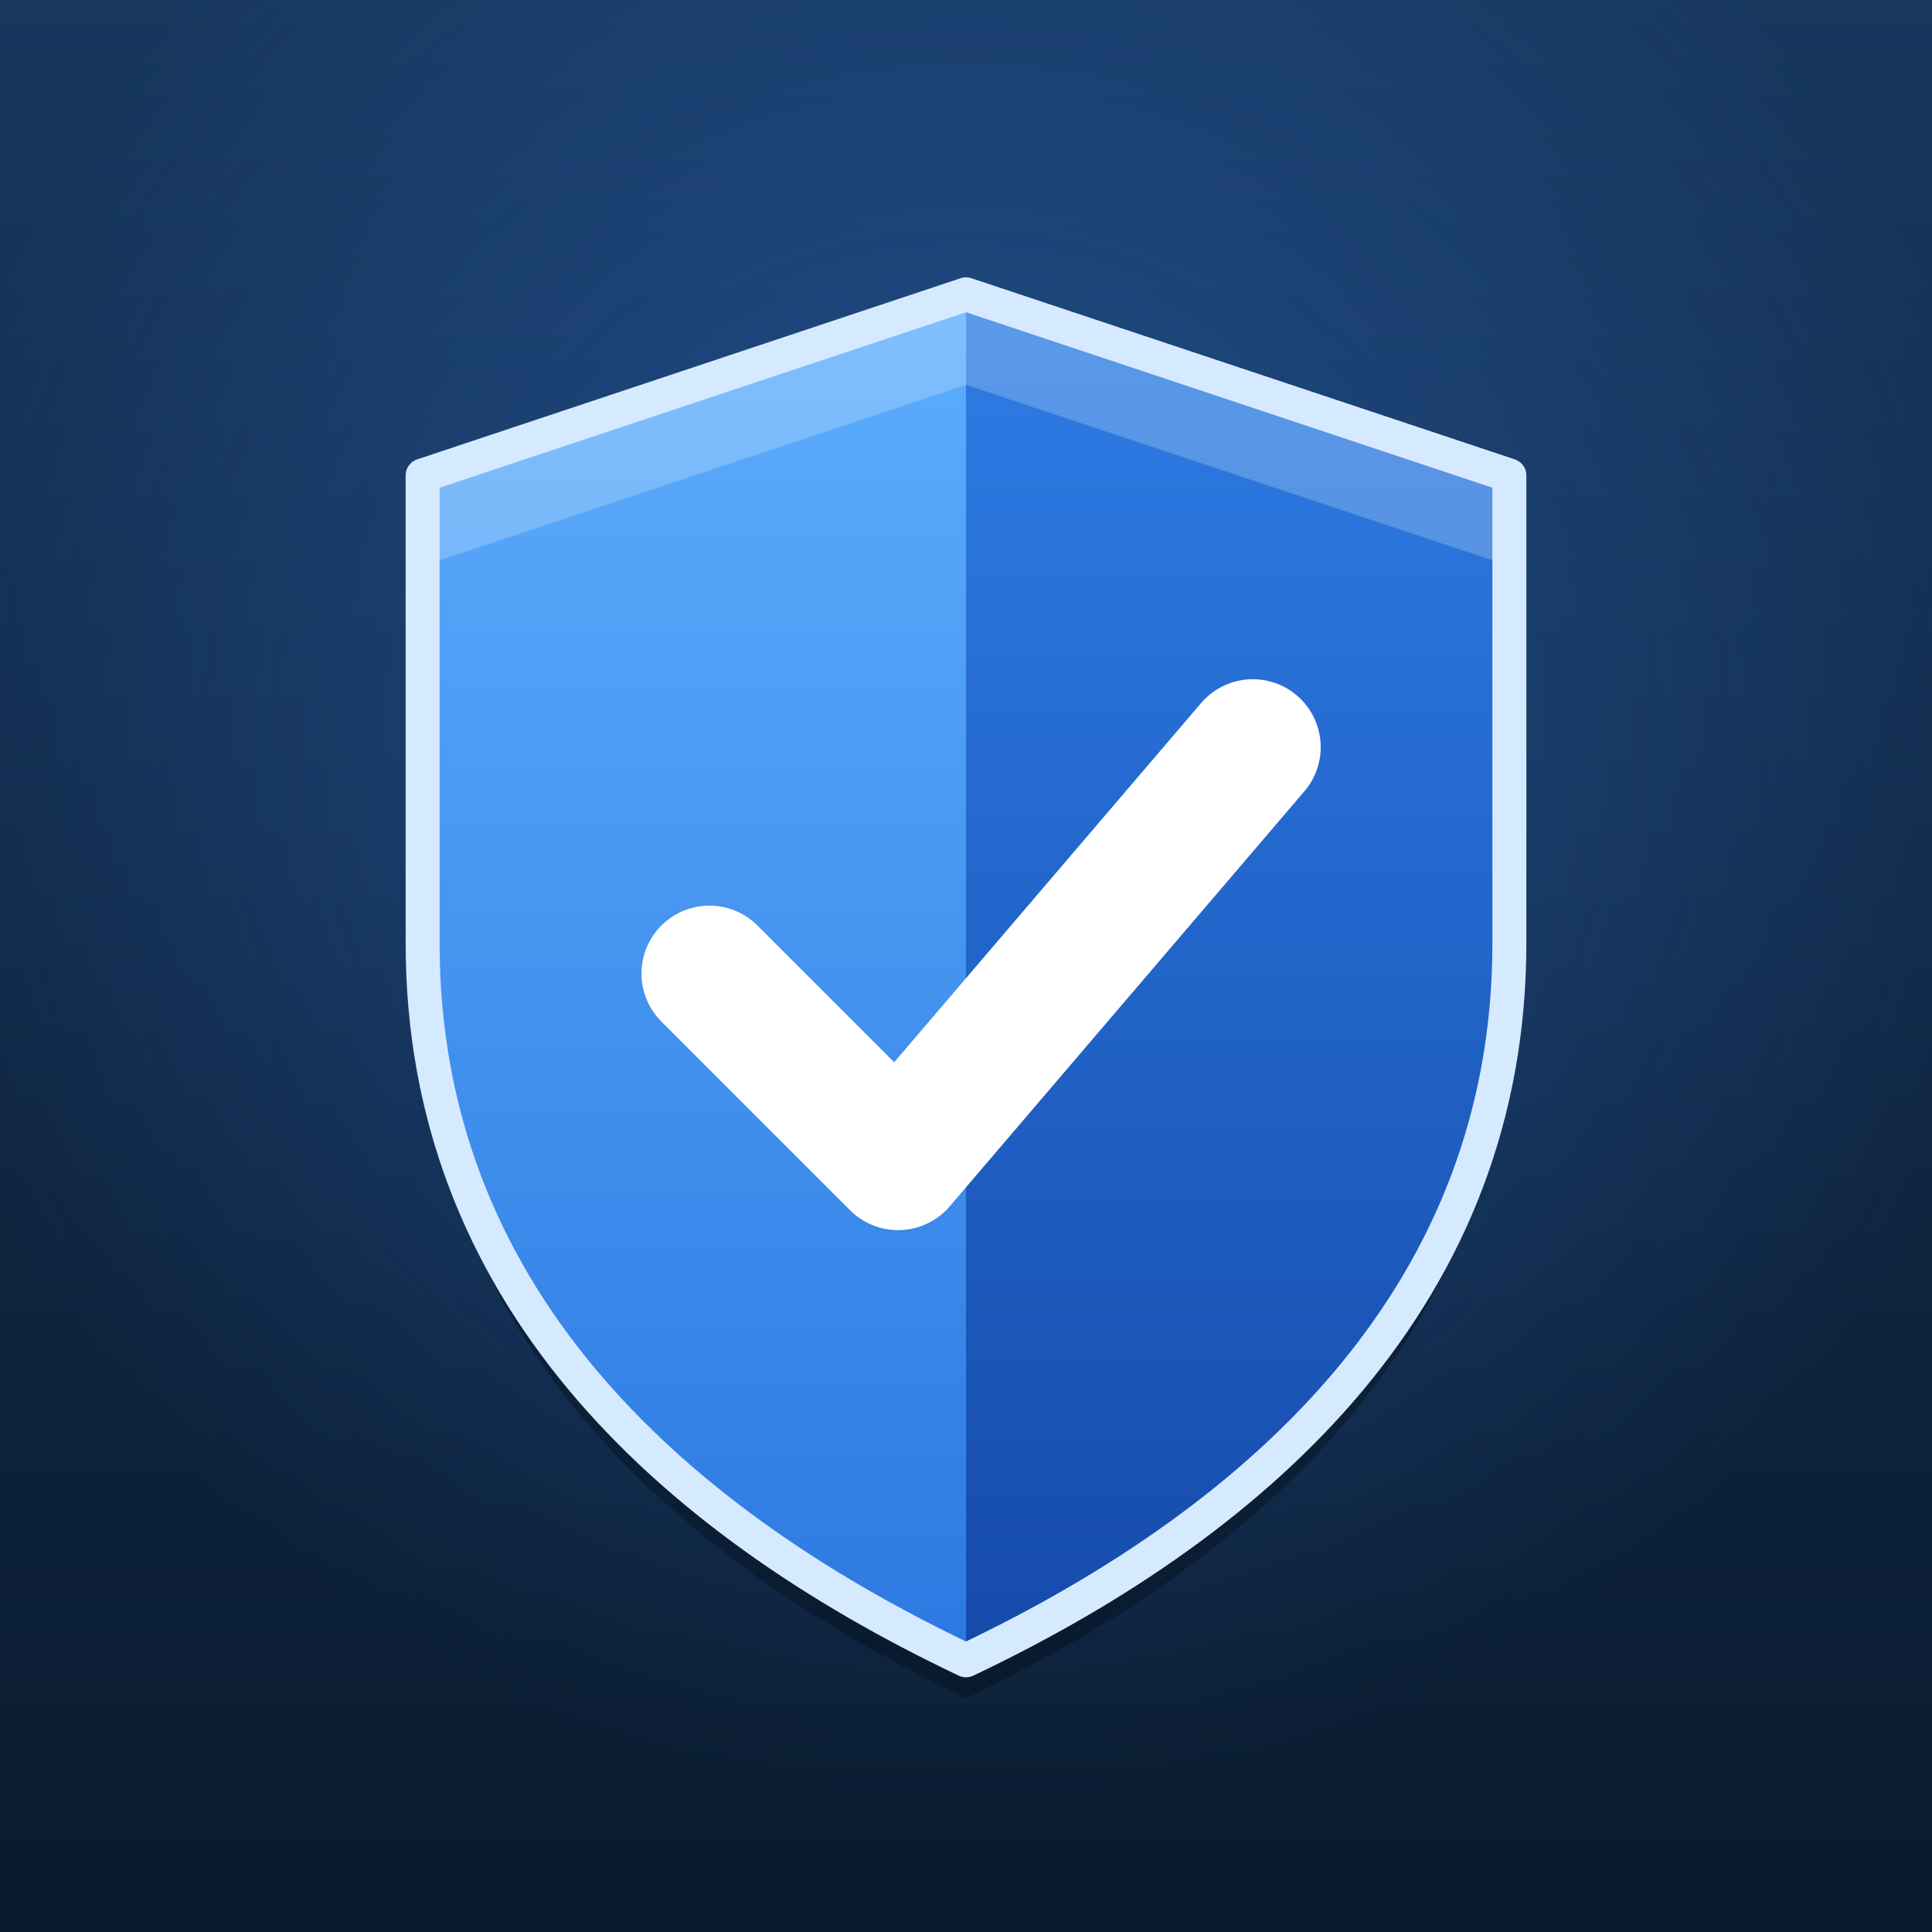
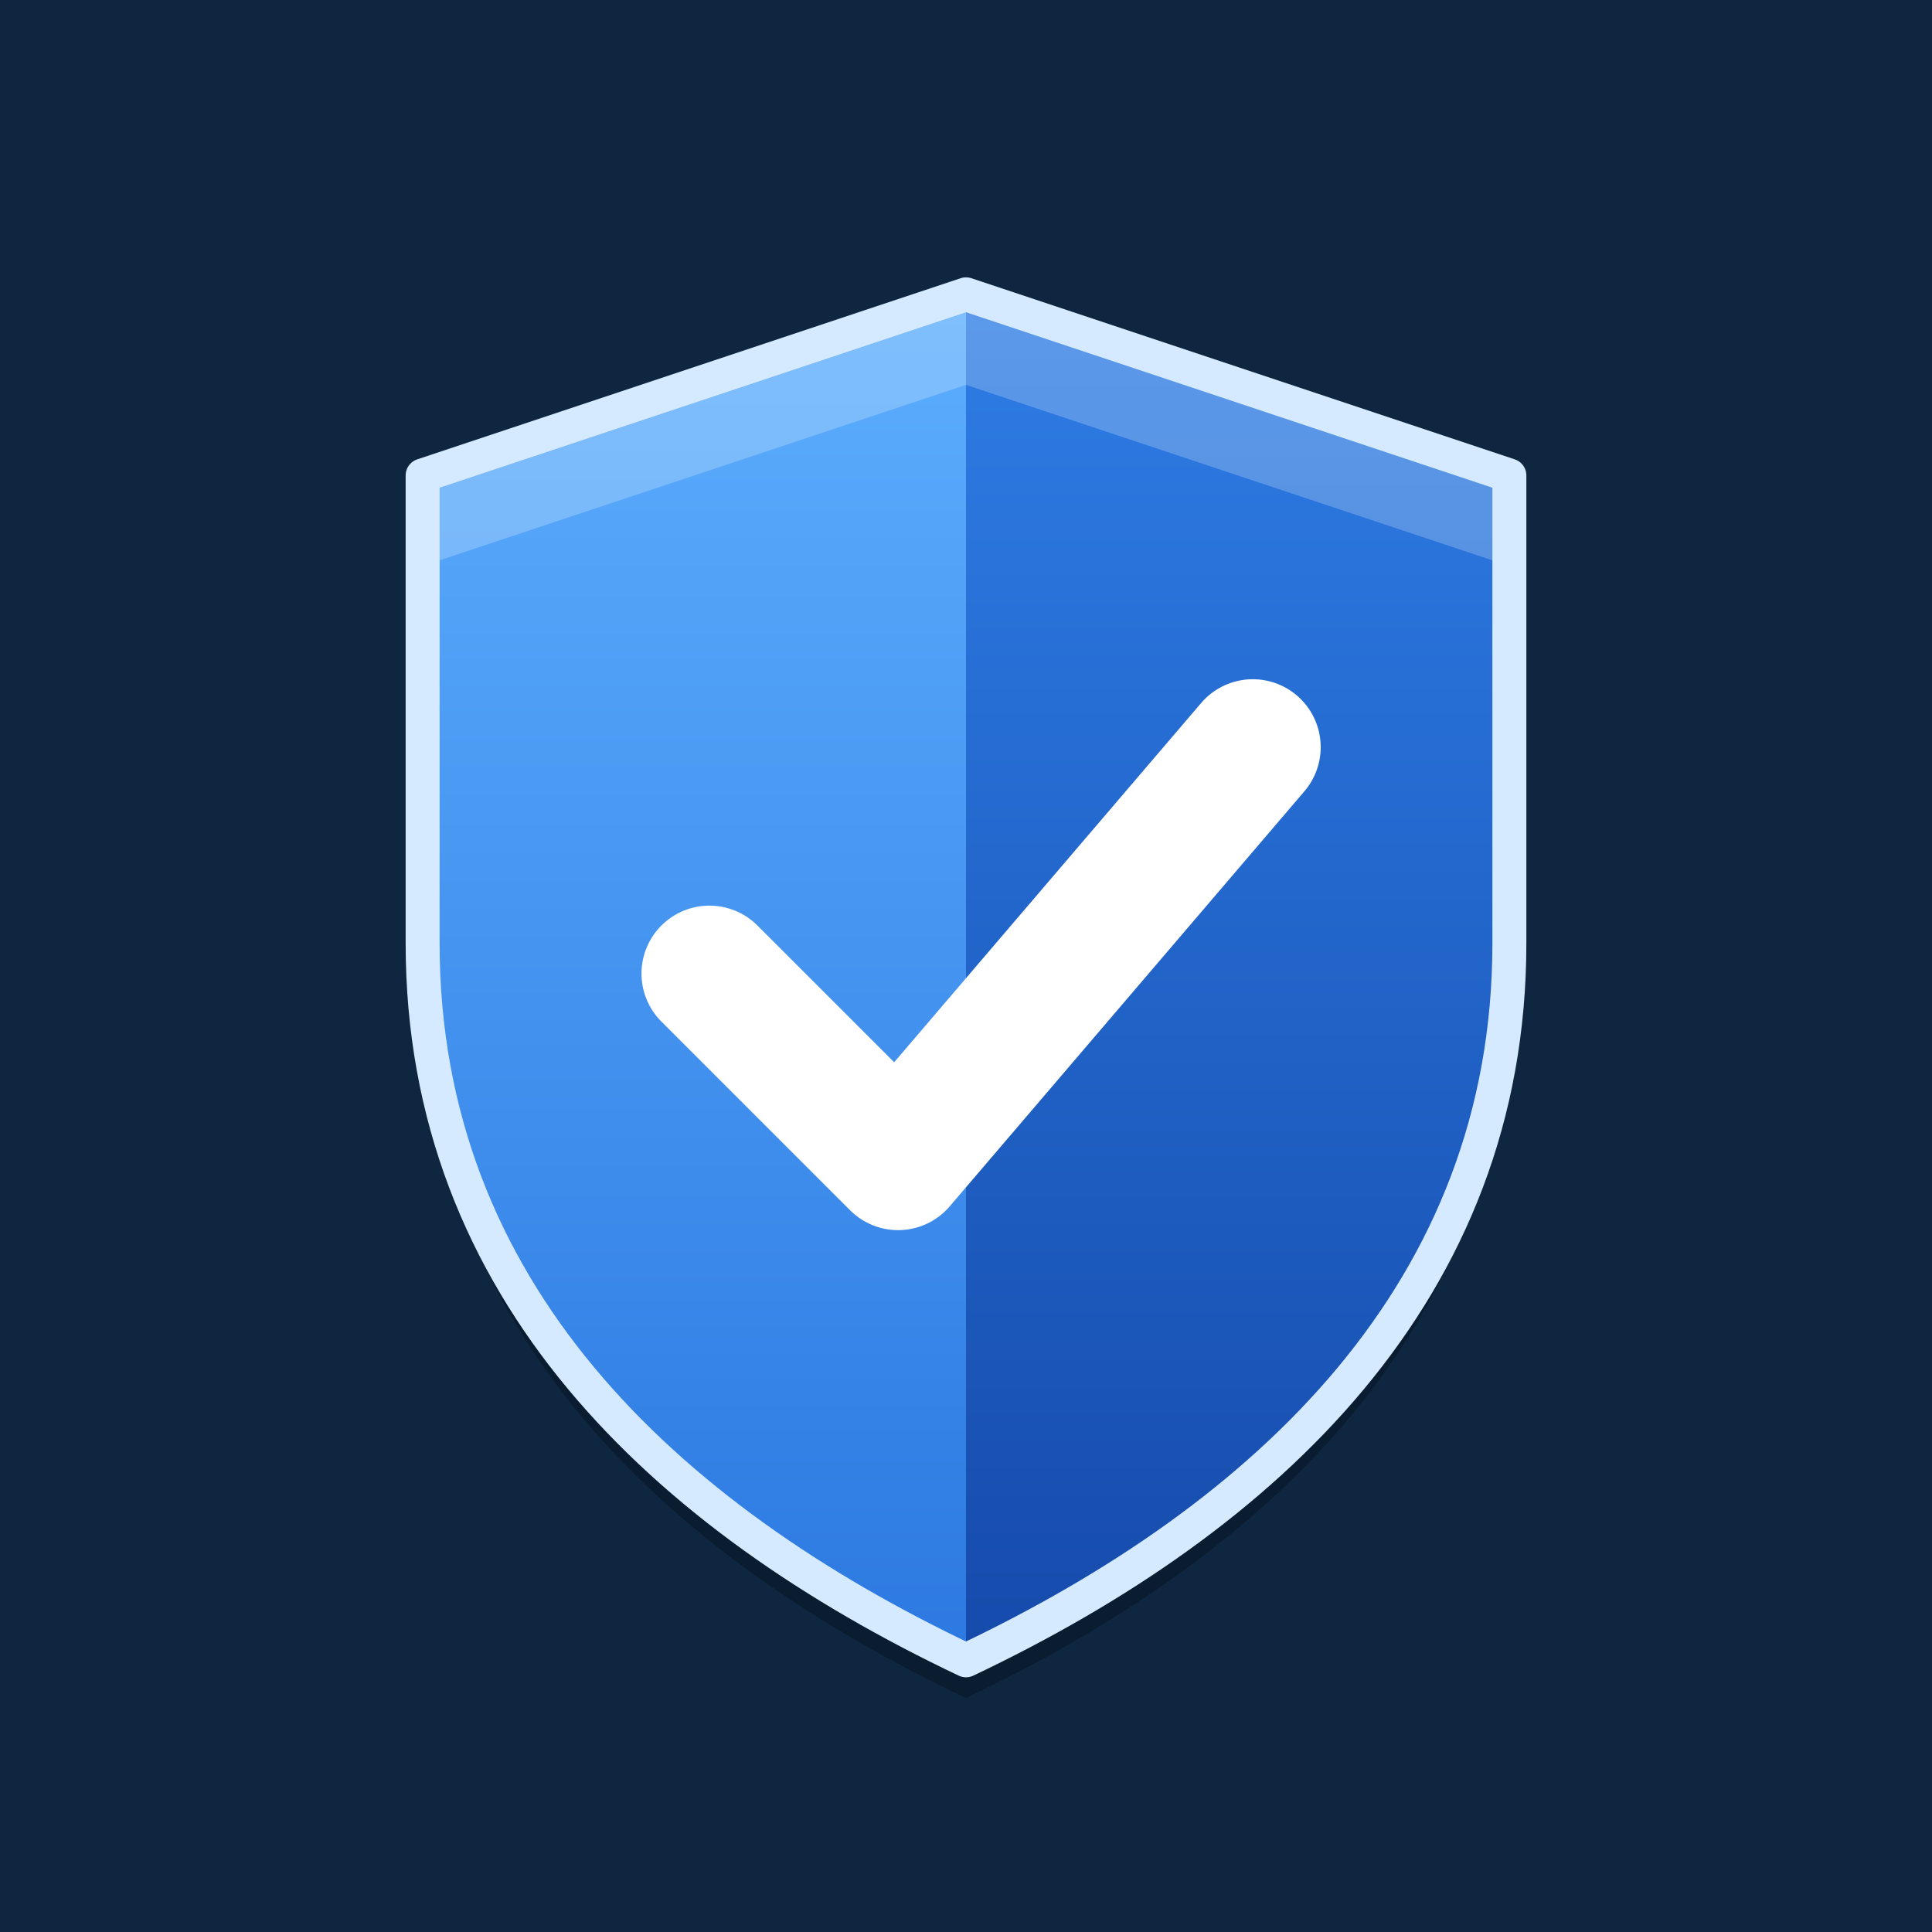
<svg xmlns="http://www.w3.org/2000/svg" viewBox="0 0 512 512" width="512" height="512">
  <defs>
-     <linearGradient id="bg" x1="0" y1="0" x2="0" y2="1">
-       <stop offset="0" stop-color="#17375e" />
-       <stop offset="1" stop-color="#091a2e" />
-     </linearGradient>
    <linearGradient id="l" x1="0" y1="0" x2="0" y2="1">
      <stop offset="0" stop-color="#5eb0ff" />
      <stop offset="1" stop-color="#2a76e0" />
    </linearGradient>
    <linearGradient id="r" x1="0" y1="0" x2="0" y2="1">
      <stop offset="0" stop-color="#2f7fe8" />
      <stop offset="1" stop-color="#1448a8" />
    </linearGradient>
    <clipPath id="sh">
      <path id="shp" d="M256 78 L400 126 V250 C400 342 336 402 256 440 C176 402 112 342 112 250 V126 Z" />
    </clipPath>
-     <radialGradient id="glow" cx="0.5" cy="0.38" r="0.55">
-       <stop offset="0" stop-color="#3b8cff" stop-opacity=".35" />
-       <stop offset="1" stop-color="#3b8cff" stop-opacity="0" />
-     </radialGradient>
  </defs>
-   <rect width="512" height="512" fill="url(#bg)" />
-   <rect width="512" height="512" fill="url(#glow)" />
+   <rect width="512" height="512" fill="#0f2640" />
  <path d="M256 78 L400 126 V250 C400 342 336 402 256 440 C176 402 112 342 112 250 V126 Z" fill="#05101d" opacity=".45" transform="translate(0 10)" />
  <g clip-path="url(#sh)">
    <rect x="100" y="60" width="156" height="400" fill="url(#l)" />
    <rect x="256" y="60" width="156" height="400" fill="url(#r)" />
    <path d="M112 126 L256 78 L400 126 L400 150 L256 102 L112 150 Z" fill="#fff" opacity=".22" />
  </g>
  <path d="M256 78 L400 126 V250 C400 342 336 402 256 440 C176 402 112 342 112 250 V126 Z" fill="none" stroke="#d6eaff" stroke-width="9" stroke-linejoin="round" />
  <path d="M188 258 L238 308 L332 198" fill="none" stroke="#fff" stroke-width="36" stroke-linecap="round" stroke-linejoin="round" />
</svg>
